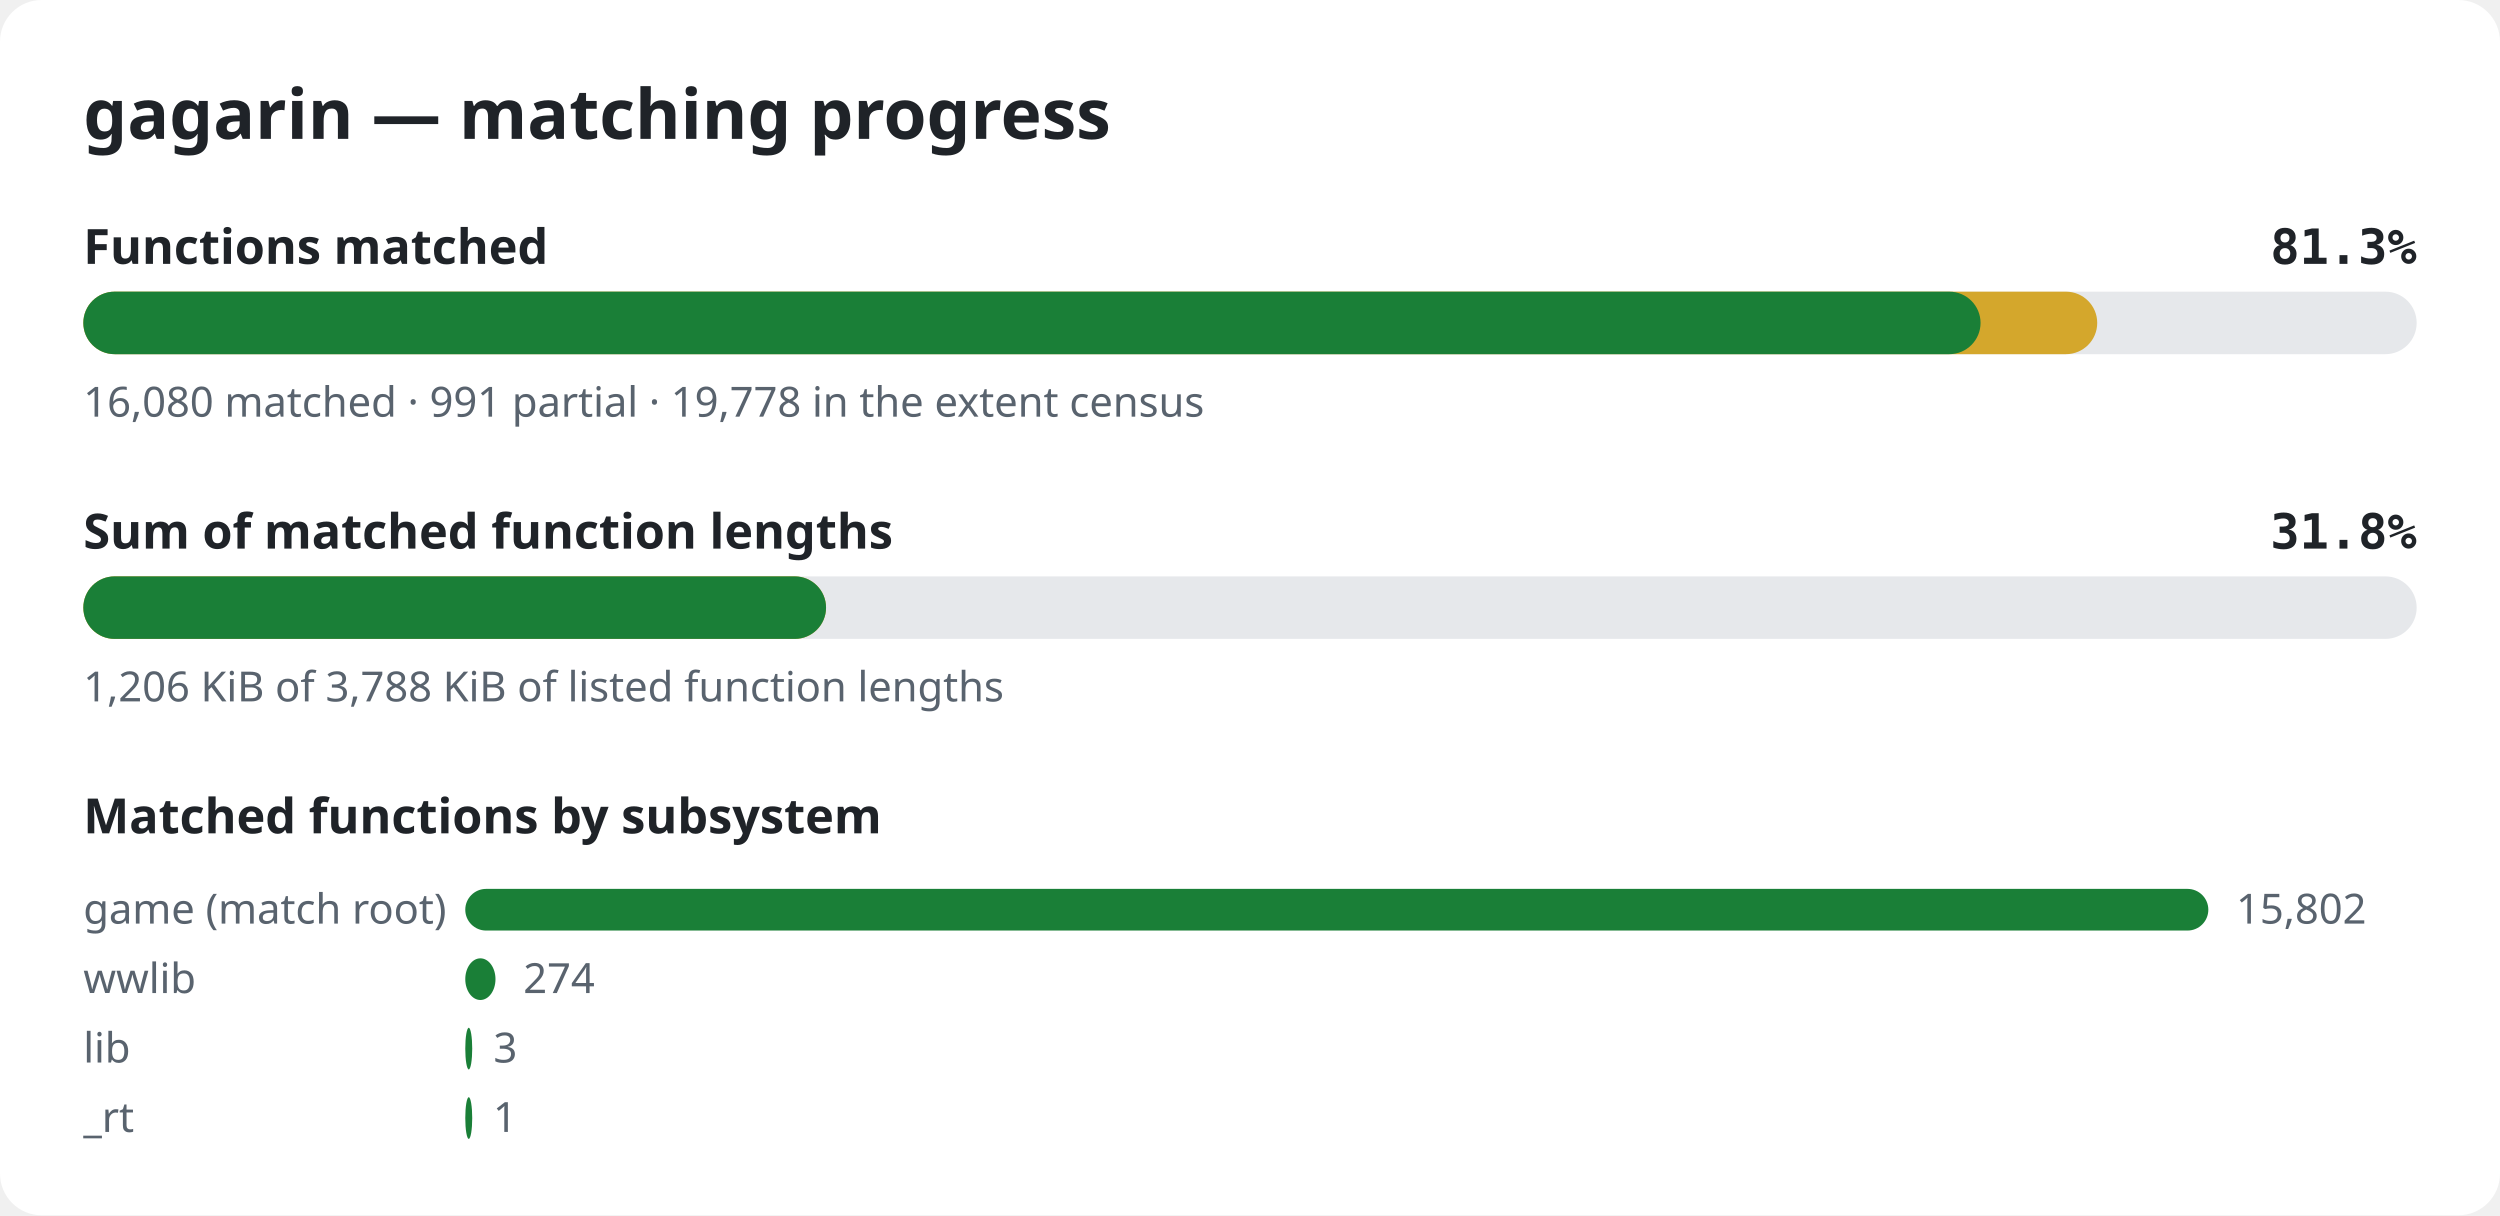
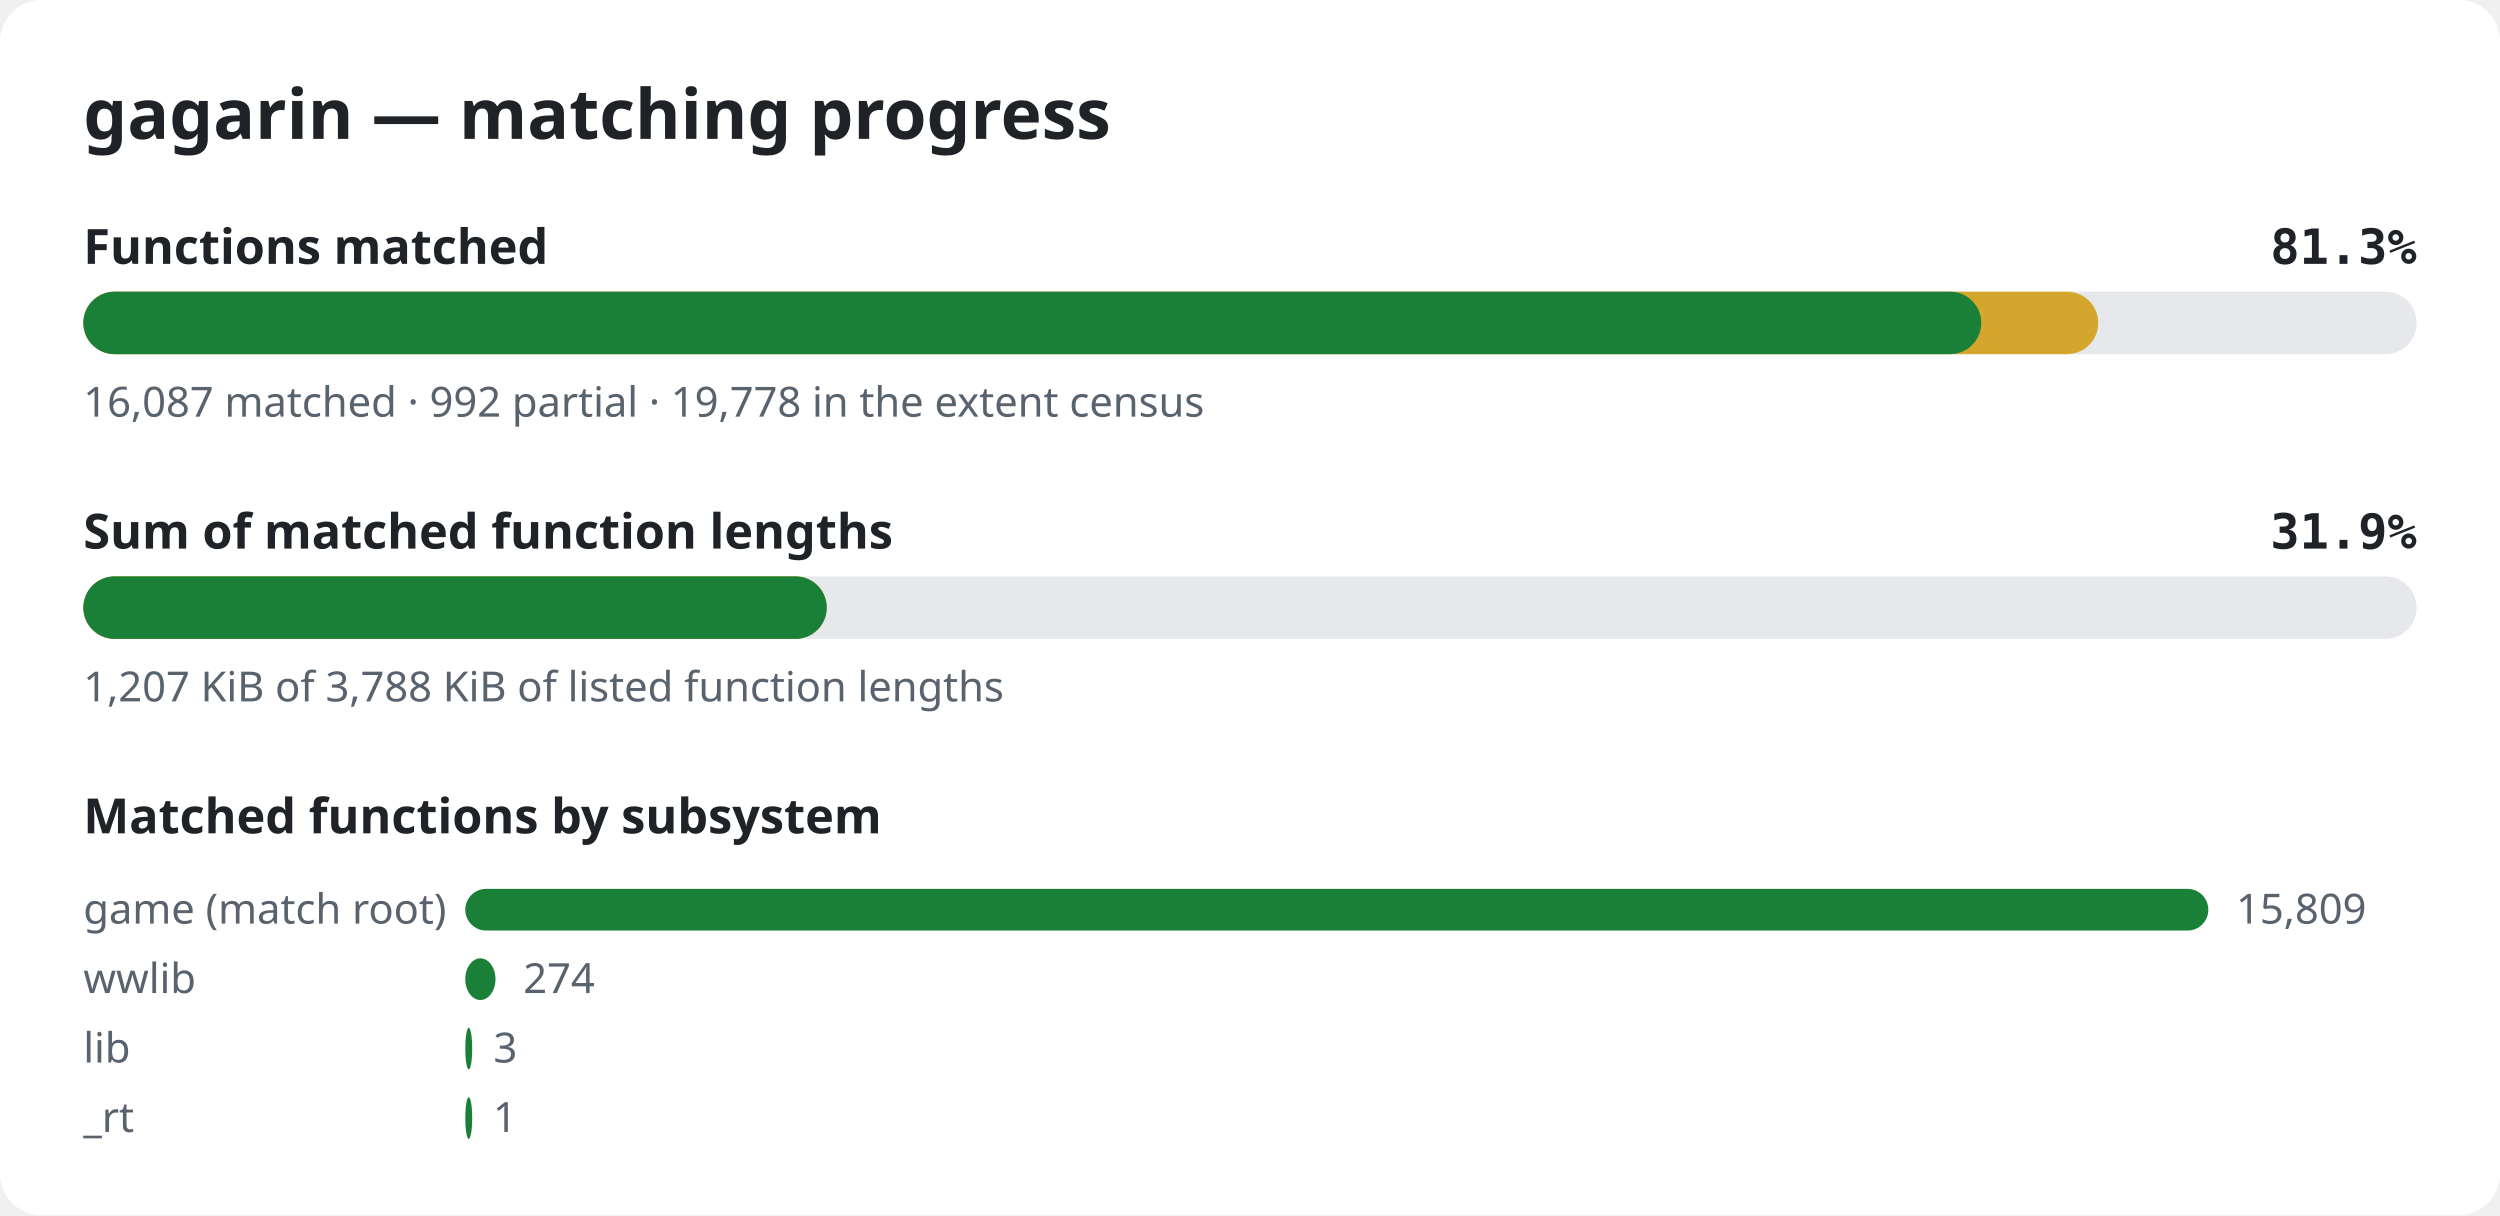
<svg xmlns="http://www.w3.org/2000/svg" width="720" height="350" viewBox="0 0 720 350" role="img" aria-label="gagarin matching progress">
  <style>.bg{fill:#ffffff}.title{font:600 20px sans-serif;fill:#1f2328}.label{font:600 14px sans-serif;fill:#1f2328}.pct{font:600 14px monospace;fill:#1f2328}.note{font:12px sans-serif;fill:#59636e}.track{fill:#e6e8eb}.done{fill:#1a7f37}.partial{fill:#d4a72c}@media (prefers-color-scheme: dark){.bg{fill:#0d1117}.title,.label,.pct{fill:#e6edf3}.note{fill:#9198a1}.track{fill:#262c36}.done{fill:#3fb950}.partial{fill:#d29922}}</style>
  <rect width="720" height="350" rx="12" class="bg" />
  <text x="24" y="40" class="title">gagarin — matching progress</text>
  <text x="24" y="76" class="label">Functions matched</text>
  <text x="696" y="76" class="pct" text-anchor="end">81.3%</text>
  <rect x="24" y="84" width="672" height="18" rx="9" class="track" />
-   <rect x="24" y="84" width="580.0" height="18" rx="9" class="partial" />
-   <rect x="24" y="84" width="546.4" height="18" rx="9" class="done" />
-   <text x="24" y="120" class="note">16,080 matched · 991 partial · 19,778 in the extent census</text>
+   <rect x="24" y="84" width="580.3" height="18" rx="9" class="partial" />
+   <rect x="24" y="84" width="546.6" height="18" rx="9" class="done" />
+   <text x="24" y="120" class="note">16,087 matched · 992 partial · 19,778 in the extent census</text>
  <text x="24" y="158" class="label">Sum of matched function lengths</text>
-   <text x="696" y="158" class="pct" text-anchor="end">31.8%</text>
+   <text x="696" y="158" class="pct" text-anchor="end">31.9%</text>
  <rect x="24" y="166" width="672" height="18" rx="9" class="track" />
-   <rect x="24" y="166" width="213.9" height="18" rx="9" class="partial" />
-   <rect x="24" y="166" width="213.9" height="18" rx="9" class="done" />
-   <text x="24" y="202" class="note">1,206 KiB of 3,788 KiB of listed function lengths</text>
+   <rect x="24" y="166" width="214.1" height="18" rx="9" class="partial" />
+   <rect x="24" y="166" width="214.1" height="18" rx="9" class="done" />
+   <text x="24" y="202" class="note">1,207 KiB of 3,788 KiB of listed function lengths</text>
  <text x="24" y="240" class="label">Matched functions by subsystem</text>
  <text x="24" y="266" class="note">game (match root)</text>
  <rect x="134" y="256" width="502.0" height="12" rx="6" class="done" />
-   <text x="644.0" y="266" class="note">15,802</text>
+   <text x="644.0" y="266" class="note">15,809</text>
  <text x="24" y="286" class="note">wwlib</text>
  <rect x="134" y="276" width="8.7" height="12" rx="6" class="done" />
  <text x="150.7" y="286" class="note">274</text>
  <text x="24" y="306" class="note">lib</text>
  <rect x="134" y="296" width="2.0" height="12" rx="6" class="done" />
  <text x="142.1" y="306" class="note">3</text>
  <text x="24" y="326" class="note">_rt</text>
  <rect x="134" y="316" width="2.0" height="12" rx="6" class="done" />
  <text x="142.0" y="326" class="note">1</text>
</svg>
